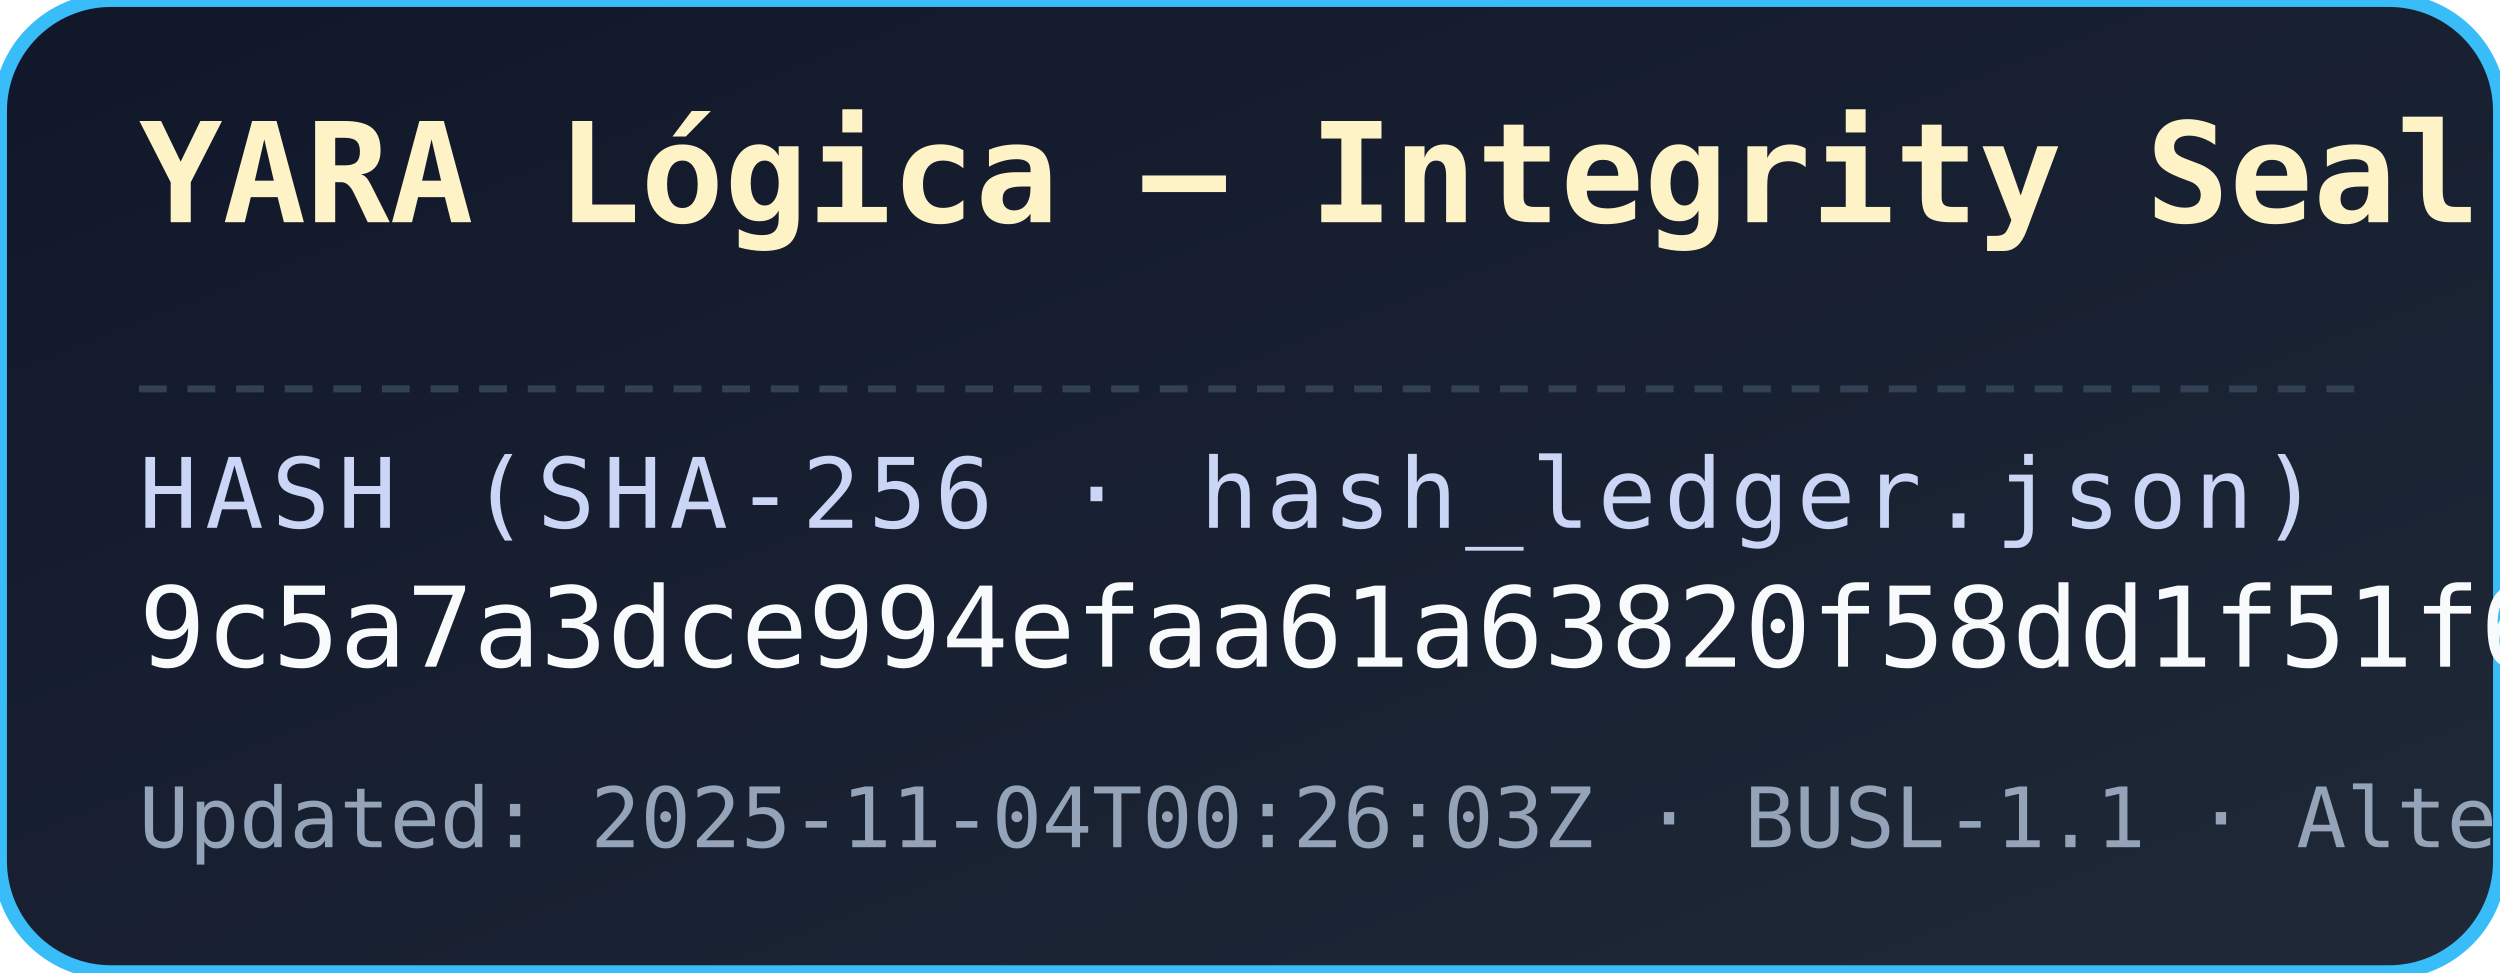
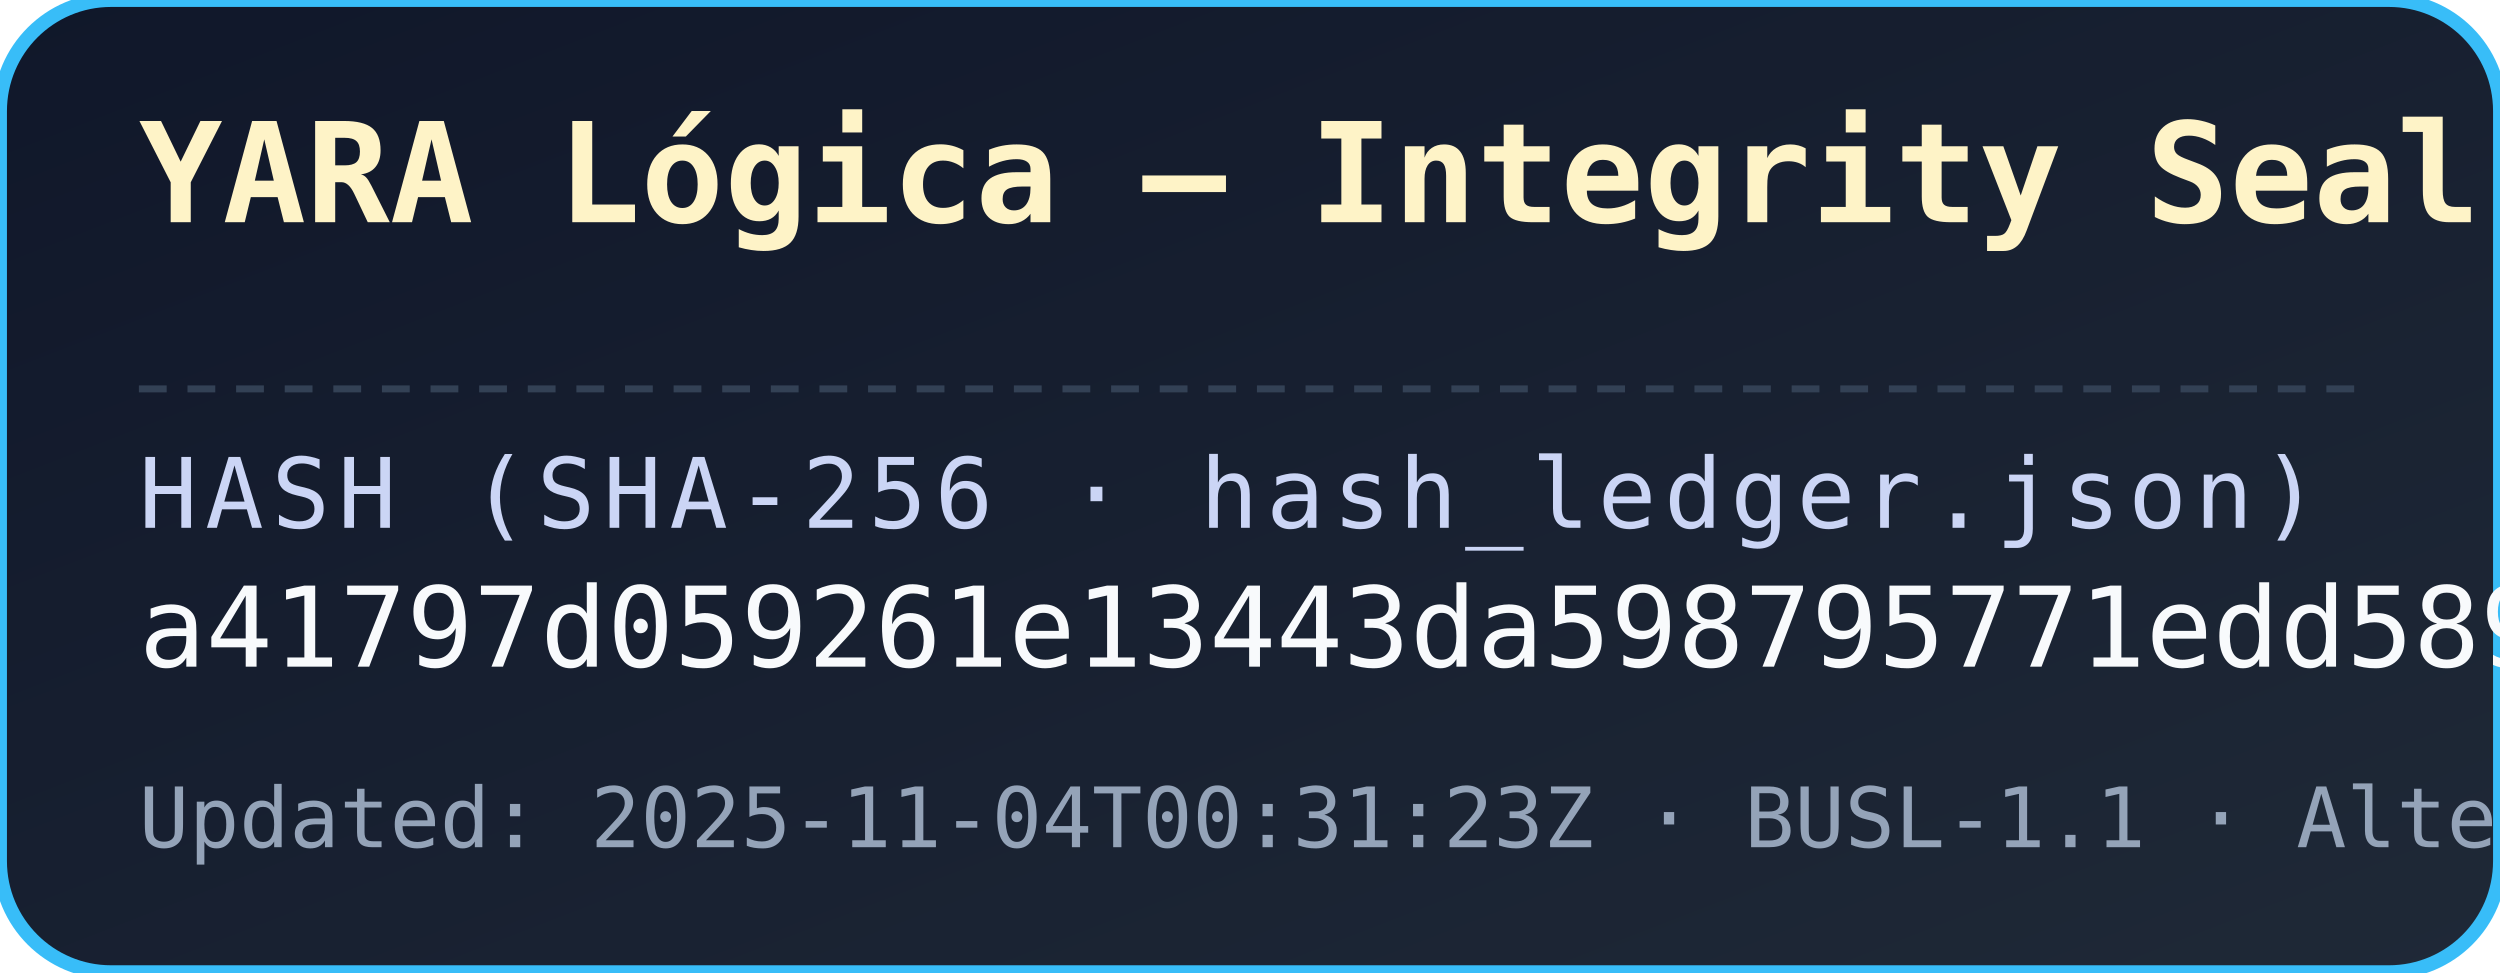
<svg xmlns="http://www.w3.org/2000/svg" width="360" height="140" viewBox="0 0 360 140" role="img" aria-labelledby="title desc">
  <defs>
    <linearGradient id="bg" x1="0%" x2="100%" y1="0%" y2="100%">
      <stop offset="0%" stop-color="#10172a" />
      <stop offset="100%" stop-color="#1f2937" />
    </linearGradient>
    <style type="text/css">
      text { font-family: "IBM Plex Mono", "Fira Code", "Consolas", monospace; }
      .label { font-size: 14px; fill: #cbd5f5; letter-spacing: 0.08em; }
      .value { font-size: 16px; fill: #f8fafc; }
      .footer { font-size: 12px; fill: #94a3b8; }
      .title { font-size: 20px; fill: #fef3c7; font-weight: 600; }
      .divider { stroke: #334155; stroke-width: 1; stroke-dasharray: 4 3; }
    </style>
  </defs>
  <rect width="360" height="140" rx="16" ry="16" fill="url(#bg)" stroke="#38bdf8" stroke-width="2" />
  <g transform="translate(20,32)">
    <text class="title">YARA Lógica — Integrity Seal</text>
  </g>
  <line class="divider" x1="20" x2="340" y1="56" y2="56" />
  <g transform="translate(20,76)">
    <text class="label">HASH (SHA-256 · hash_ledger.json)</text>
  </g>
  <g transform="translate(20,96)">
-     <text class="value">9c5a7a3dce994efaa61a63820f58dd1f51f6ae29…</text>
+     <text class="value">a41797d059261e13443da598795771edd589905f…</text>
  </g>
  <g transform="translate(20,122)">
-     <text class="footer">Updated: 2025-11-04T00:26:03Z · BUSL-1.1 · Alter Agro Ltda.</text>
+     <text class="footer">Updated: 2025-11-04T00:31:23Z · BUSL-1.1 · Alter Agro Ltda.</text>
  </g>
</svg>
